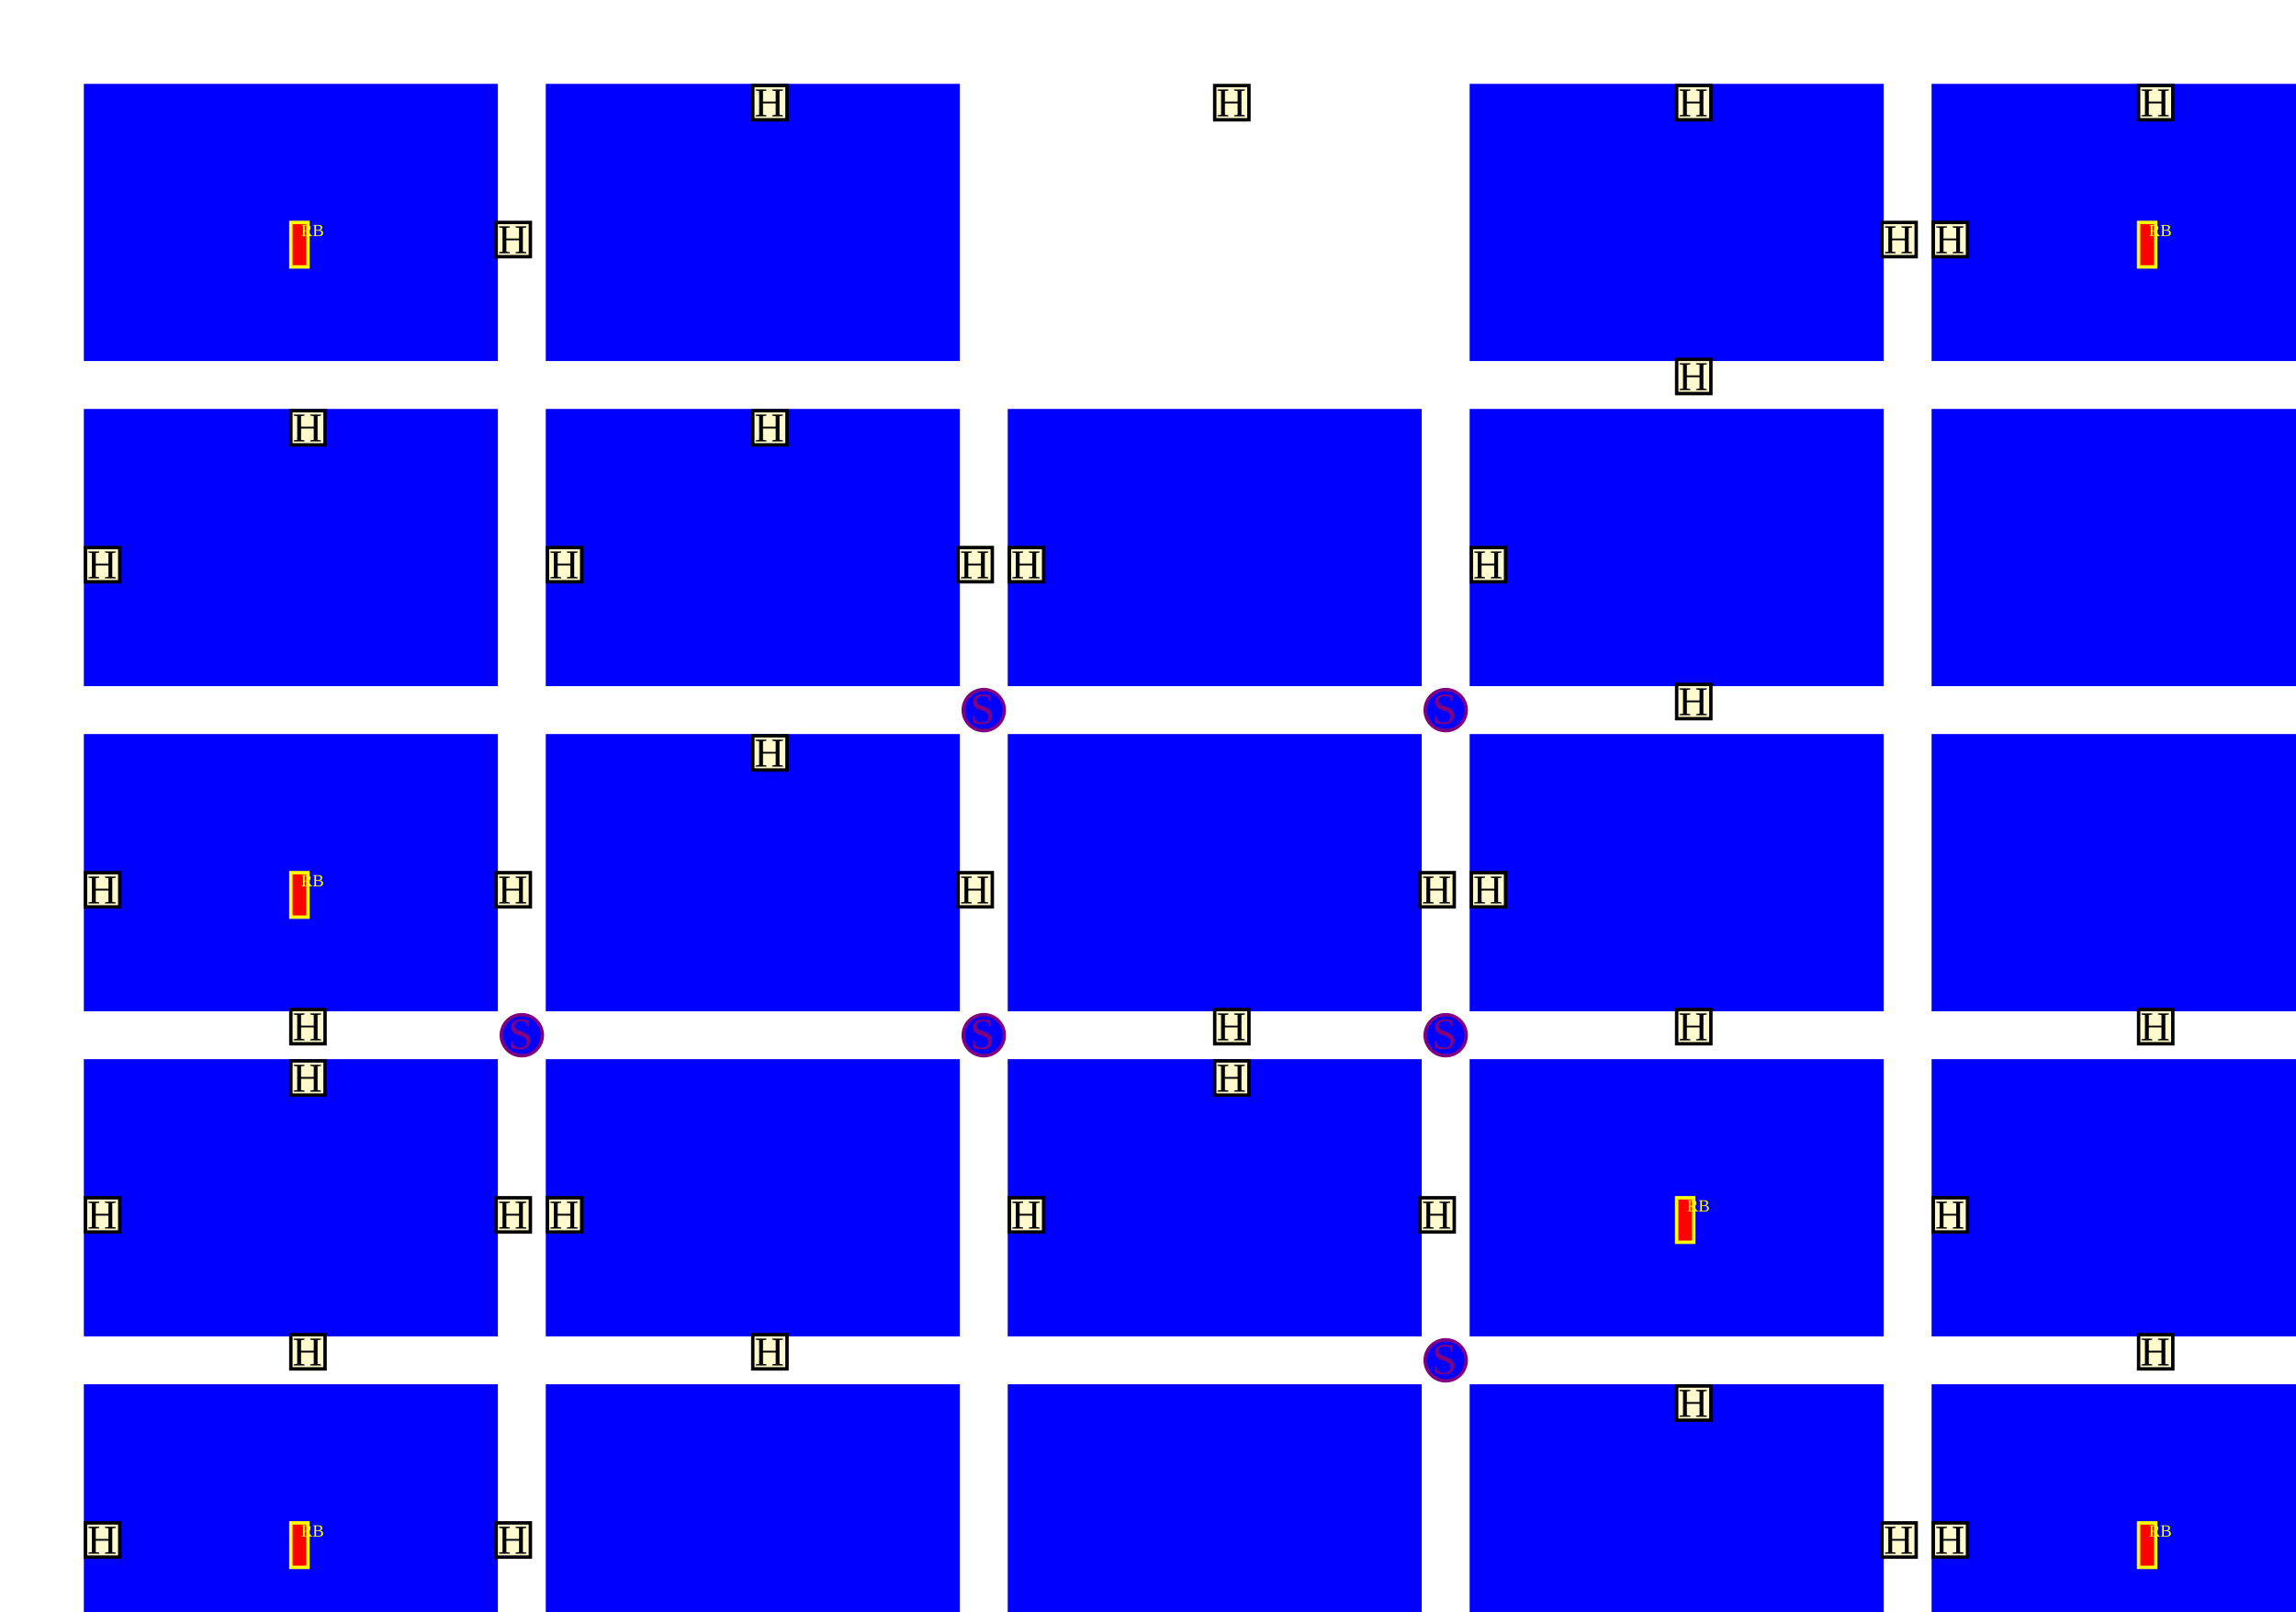
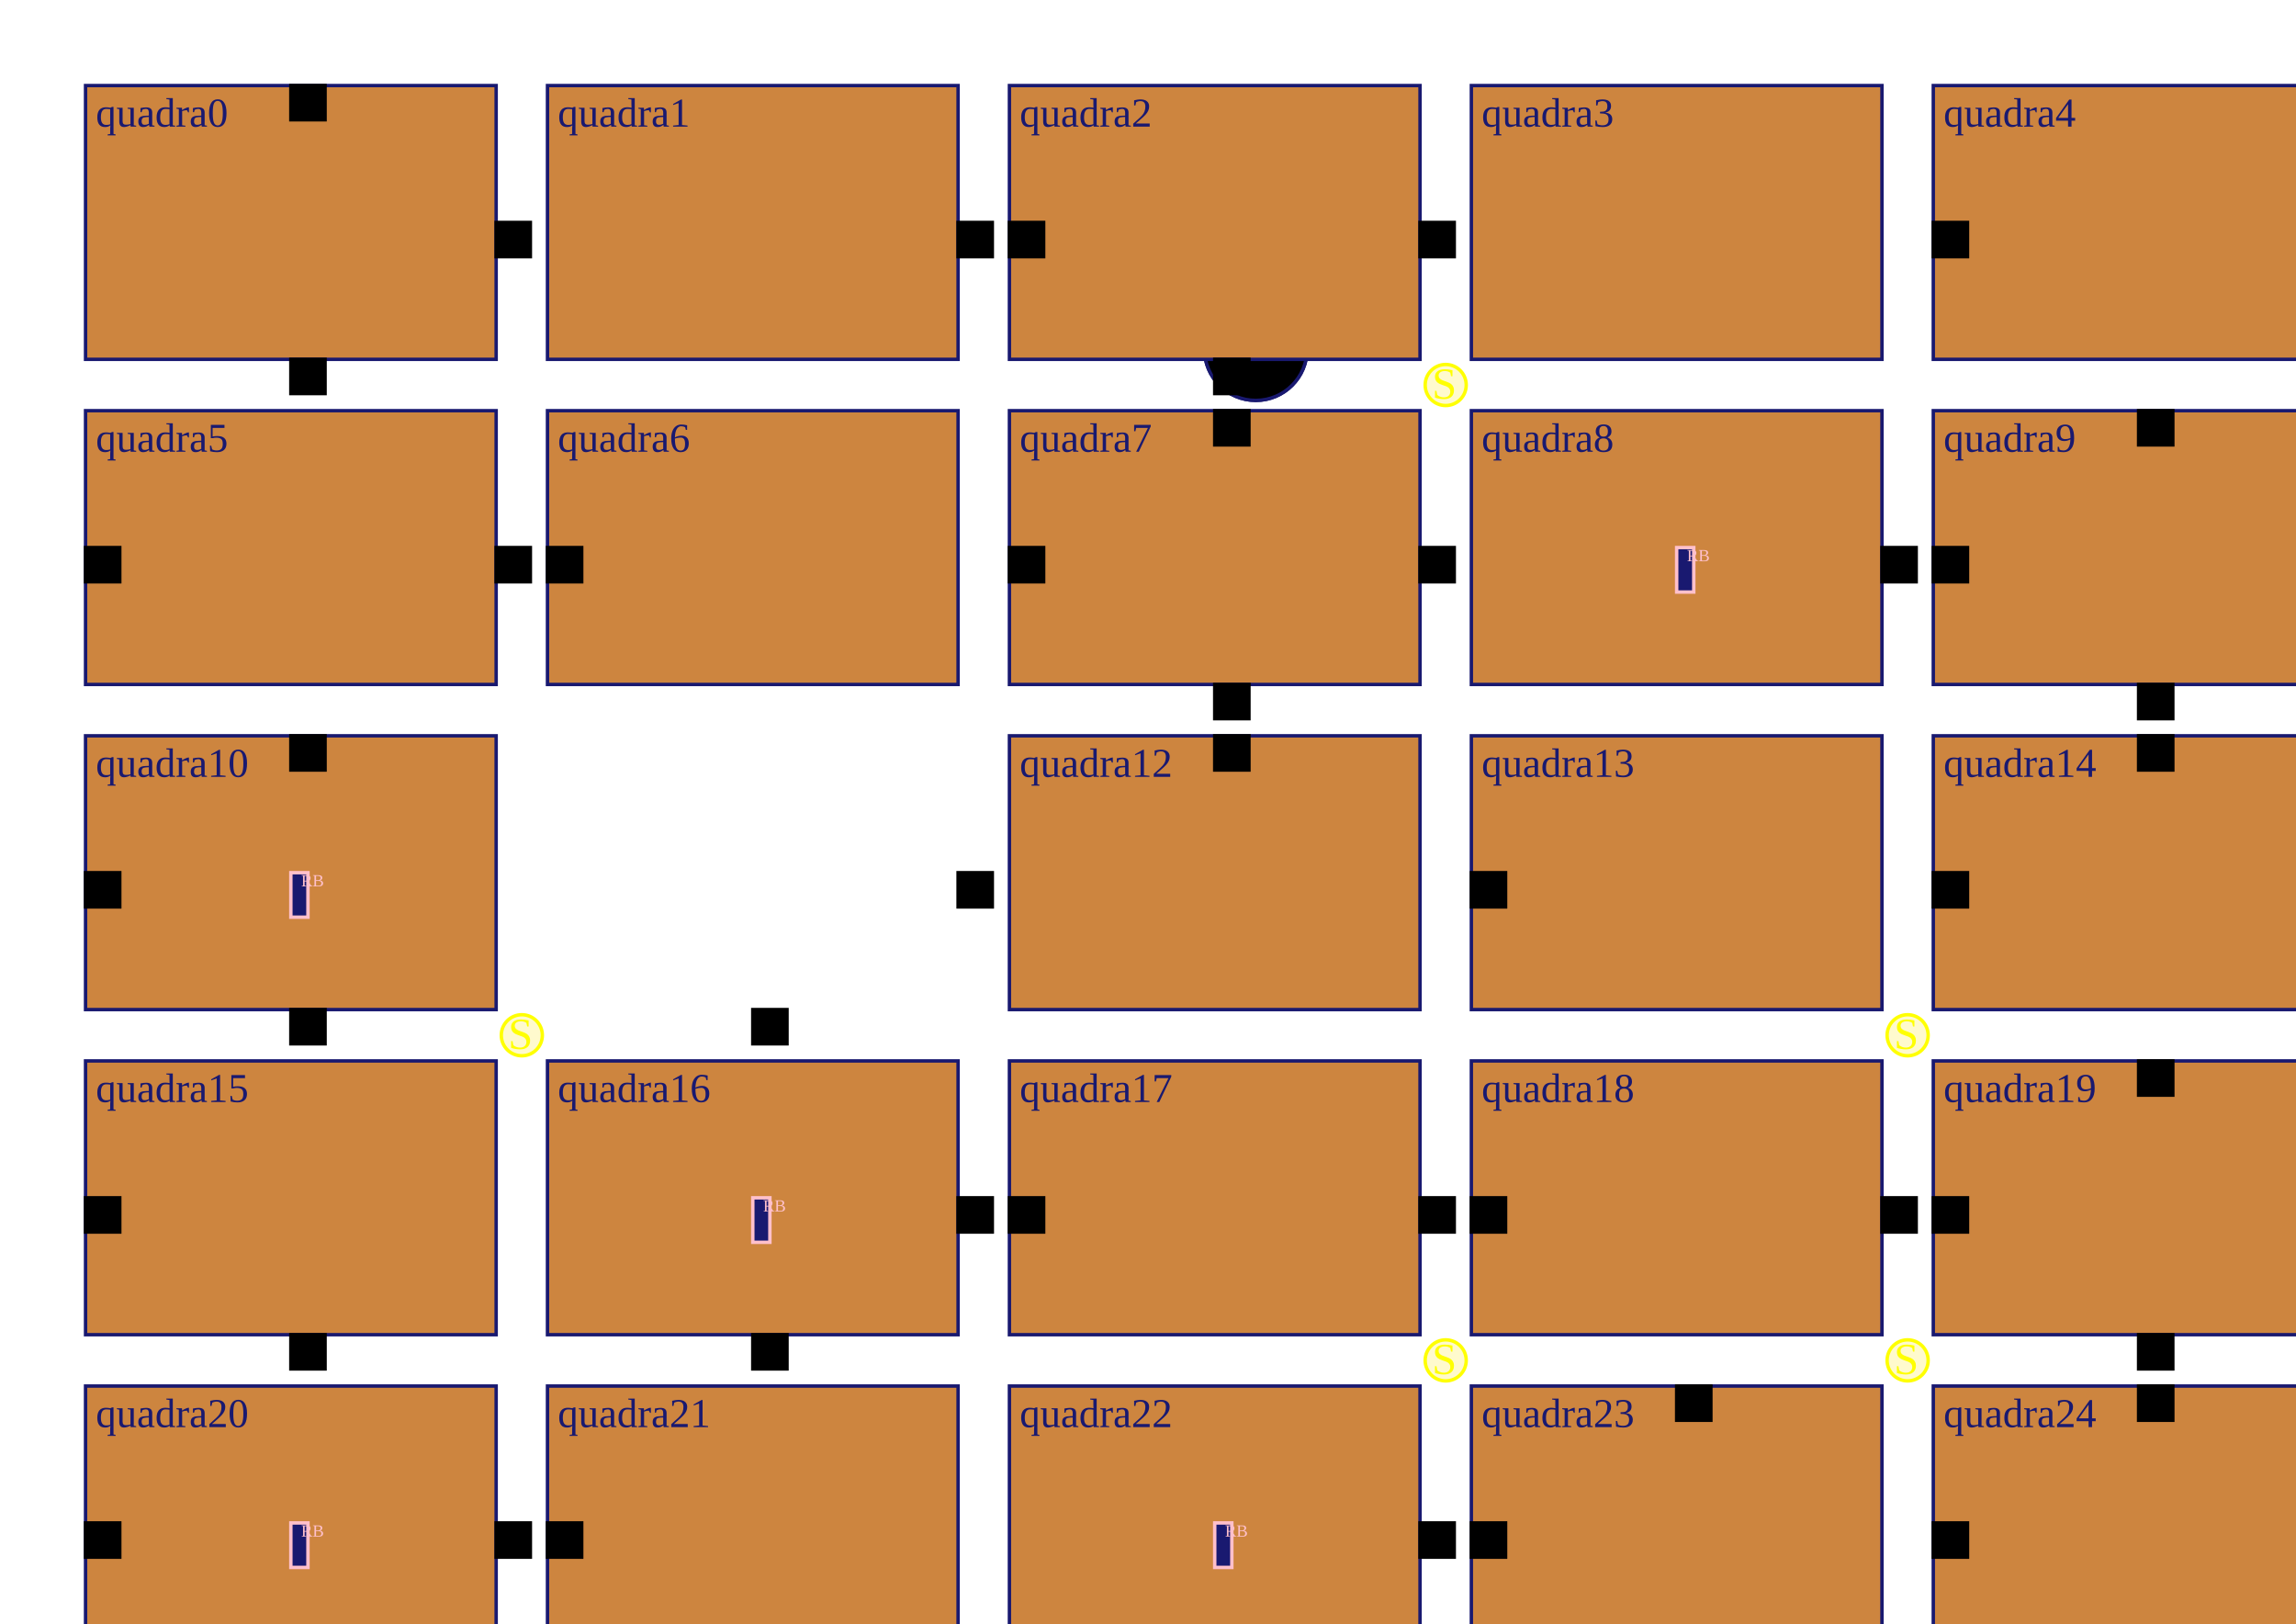
<svg>
-   <circle cx="448" cy="426" r="15" fill="black" stroke="midnightblue" stroke-width="1" />
-   <rect x="380" y="322" width="30" height="30" fill="black" stroke="midnightblue" stroke-width="1" />
-   <circle cx="448" cy="426" r="15" fill="black" stroke="midnightblue" stroke-width="1" />
-   <rect x="380" y="322" width="30" height="30" fill="black" stroke="midnightblue" stroke-width="1" />
-   <rect x="25" y="25" width="120" height="80" fill="blue" stroke="blue" stroke-width="1" />
-   <text x="28" y="37" font-size="12" fill="blue"> quadra0 </text>
-   <rect x="160" y="25" width="120" height="80" fill="blue" stroke="blue" stroke-width="1" />
-   <text x="163" y="37" font-size="12" fill="blue"> quadra1 </text>
-   <rect x="430" y="25" width="120" height="80" fill="blue" stroke="blue" stroke-width="1" />
-   <text x="433" y="37" font-size="12" fill="blue"> quadra3 </text>
-   <rect x="565" y="25" width="120" height="80" fill="blue" stroke="blue" stroke-width="1" />
-   <text x="568" y="37" font-size="12" fill="blue"> quadra4 </text>
-   <rect x="25" y="120" width="120" height="80" fill="blue" stroke="blue" stroke-width="1" />
-   <text x="28" y="132" font-size="12" fill="blue"> quadra5 </text>
-   <rect x="160" y="120" width="120" height="80" fill="blue" stroke="blue" stroke-width="1" />
-   <text x="163" y="132" font-size="12" fill="blue"> quadra6 </text>
-   <rect x="295" y="120" width="120" height="80" fill="blue" stroke="blue" stroke-width="1" />
-   <text x="298" y="132" font-size="12" fill="blue"> quadra7 </text>
-   <rect x="430" y="120" width="120" height="80" fill="blue" stroke="blue" stroke-width="1" />
-   <text x="433" y="132" font-size="12" fill="blue"> quadra8 </text>
-   <rect x="565" y="120" width="120" height="80" fill="blue" stroke="blue" stroke-width="1" />
-   <text x="568" y="132" font-size="12" fill="blue"> quadra9 </text>
-   <rect x="25" y="215" width="120" height="80" fill="blue" stroke="blue" stroke-width="1" />
-   <text x="28" y="227" font-size="12" fill="blue"> quadra10 </text>
-   <rect x="160" y="215" width="120" height="80" fill="blue" stroke="blue" stroke-width="1" />
-   <text x="163" y="227" font-size="12" fill="blue"> quadra11 </text>
-   <rect x="295" y="215" width="120" height="80" fill="blue" stroke="blue" stroke-width="1" />
-   <text x="298" y="227" font-size="12" fill="blue"> quadra12 </text>
-   <rect x="430" y="215" width="120" height="80" fill="blue" stroke="blue" stroke-width="1" />
-   <text x="433" y="227" font-size="12" fill="blue"> quadra13 </text>
-   <rect x="565" y="215" width="120" height="80" fill="blue" stroke="blue" stroke-width="1" />
-   <text x="568" y="227" font-size="12" fill="blue"> quadra14 </text>
-   <rect x="25" y="310" width="120" height="80" fill="blue" stroke="blue" stroke-width="1" />
-   <text x="28" y="322" font-size="12" fill="blue"> quadra15 </text>
-   <rect x="160" y="310" width="120" height="80" fill="blue" stroke="blue" stroke-width="1" />
-   <text x="163" y="322" font-size="12" fill="blue"> quadra16 </text>
-   <rect x="295" y="310" width="120" height="80" fill="blue" stroke="blue" stroke-width="1" />
-   <text x="298" y="322" font-size="12" fill="blue"> quadra17 </text>
-   <rect x="430" y="310" width="120" height="80" fill="blue" stroke="blue" stroke-width="1" />
-   <text x="433" y="322" font-size="12" fill="blue"> quadra18 </text>
-   <rect x="565" y="310" width="120" height="80" fill="blue" stroke="blue" stroke-width="1" />
-   <text x="568" y="322" font-size="12" fill="blue"> quadra19 </text>
-   <rect x="25" y="405" width="120" height="80" fill="blue" stroke="blue" stroke-width="1" />
-   <text x="28" y="417" font-size="12" fill="blue"> quadra20 </text>
-   <rect x="160" y="405" width="120" height="80" fill="blue" stroke="blue" stroke-width="1" />
-   <text x="163" y="417" font-size="12" fill="blue"> quadra21 </text>
-   <rect x="295" y="405" width="120" height="80" fill="blue" stroke="blue" stroke-width="1" />
-   <text x="298" y="417" font-size="12" fill="blue"> quadra22 </text>
-   <rect x="430" y="405" width="120" height="80" fill="blue" stroke="blue" stroke-width="1" />
-   <text x="433" y="417" font-size="12" fill="blue"> quadra23 </text>
-   <rect x="565" y="405" width="120" height="80" fill="blue" stroke="blue" stroke-width="1" />
-   <text x="568" y="417" font-size="12" fill="blue"> quadra24 </text>
-   <rect x="145" y="65" width="10" height="10" fill="lemonchiffon" stroke="black" stroke-width="1" />
+   <circle cx="367" cy="102" r="15" fill="black" stroke="midnightblue" stroke-width="1" />
+   <rect x="507" y="256" width="30" height="30" fill="black" stroke="midnightblue" stroke-width="1" />
+   <circle cx="367" cy="102" r="15" fill="black" stroke="midnightblue" stroke-width="1" />
+   <rect x="507" y="256" width="30" height="30" fill="black" stroke="midnightblue" stroke-width="1" />
+   <rect x="25" y="25" width="120" height="80" fill="peru" stroke="midnightblue" stroke-width="1" />
+   <text x="28" y="37" font-size="12" fill="midnightblue"> quadra0 </text>
+   <rect x="160" y="25" width="120" height="80" fill="peru" stroke="midnightblue" stroke-width="1" />
+   <text x="163" y="37" font-size="12" fill="midnightblue"> quadra1 </text>
+   <rect x="295" y="25" width="120" height="80" fill="peru" stroke="midnightblue" stroke-width="1" />
+   <text x="298" y="37" font-size="12" fill="midnightblue"> quadra2 </text>
+   <rect x="430" y="25" width="120" height="80" fill="peru" stroke="midnightblue" stroke-width="1" />
+   <text x="433" y="37" font-size="12" fill="midnightblue"> quadra3 </text>
+   <rect x="565" y="25" width="120" height="80" fill="peru" stroke="midnightblue" stroke-width="1" />
+   <text x="568" y="37" font-size="12" fill="midnightblue"> quadra4 </text>
+   <rect x="25" y="120" width="120" height="80" fill="peru" stroke="midnightblue" stroke-width="1" />
+   <text x="28" y="132" font-size="12" fill="midnightblue"> quadra5 </text>
+   <rect x="160" y="120" width="120" height="80" fill="peru" stroke="midnightblue" stroke-width="1" />
+   <text x="163" y="132" font-size="12" fill="midnightblue"> quadra6 </text>
+   <rect x="295" y="120" width="120" height="80" fill="peru" stroke="midnightblue" stroke-width="1" />
+   <text x="298" y="132" font-size="12" fill="midnightblue"> quadra7 </text>
+   <rect x="430" y="120" width="120" height="80" fill="peru" stroke="midnightblue" stroke-width="1" />
+   <text x="433" y="132" font-size="12" fill="midnightblue"> quadra8 </text>
+   <rect x="565" y="120" width="120" height="80" fill="peru" stroke="midnightblue" stroke-width="1" />
+   <text x="568" y="132" font-size="12" fill="midnightblue"> quadra9 </text>
+   <rect x="25" y="215" width="120" height="80" fill="peru" stroke="midnightblue" stroke-width="1" />
+   <text x="28" y="227" font-size="12" fill="midnightblue"> quadra10 </text>
+   <rect x="295" y="215" width="120" height="80" fill="peru" stroke="midnightblue" stroke-width="1" />
+   <text x="298" y="227" font-size="12" fill="midnightblue"> quadra12 </text>
+   <rect x="430" y="215" width="120" height="80" fill="peru" stroke="midnightblue" stroke-width="1" />
+   <text x="433" y="227" font-size="12" fill="midnightblue"> quadra13 </text>
+   <rect x="565" y="215" width="120" height="80" fill="peru" stroke="midnightblue" stroke-width="1" />
+   <text x="568" y="227" font-size="12" fill="midnightblue"> quadra14 </text>
+   <rect x="25" y="310" width="120" height="80" fill="peru" stroke="midnightblue" stroke-width="1" />
+   <text x="28" y="322" font-size="12" fill="midnightblue"> quadra15 </text>
+   <rect x="160" y="310" width="120" height="80" fill="peru" stroke="midnightblue" stroke-width="1" />
+   <text x="163" y="322" font-size="12" fill="midnightblue"> quadra16 </text>
+   <rect x="295" y="310" width="120" height="80" fill="peru" stroke="midnightblue" stroke-width="1" />
+   <text x="298" y="322" font-size="12" fill="midnightblue"> quadra17 </text>
+   <rect x="430" y="310" width="120" height="80" fill="peru" stroke="midnightblue" stroke-width="1" />
+   <text x="433" y="322" font-size="12" fill="midnightblue"> quadra18 </text>
+   <rect x="565" y="310" width="120" height="80" fill="peru" stroke="midnightblue" stroke-width="1" />
+   <text x="568" y="322" font-size="12" fill="midnightblue"> quadra19 </text>
+   <rect x="25" y="405" width="120" height="80" fill="peru" stroke="midnightblue" stroke-width="1" />
+   <text x="28" y="417" font-size="12" fill="midnightblue"> quadra20 </text>
+   <rect x="160" y="405" width="120" height="80" fill="peru" stroke="midnightblue" stroke-width="1" />
+   <text x="163" y="417" font-size="12" fill="midnightblue"> quadra21 </text>
+   <rect x="295" y="405" width="120" height="80" fill="peru" stroke="midnightblue" stroke-width="1" />
+   <text x="298" y="417" font-size="12" fill="midnightblue"> quadra22 </text>
+   <rect x="430" y="405" width="120" height="80" fill="peru" stroke="midnightblue" stroke-width="1" />
+   <text x="433" y="417" font-size="12" fill="midnightblue"> quadra23 </text>
+   <rect x="565" y="405" width="120" height="80" fill="peru" stroke="midnightblue" stroke-width="1" />
+   <text x="568" y="417" font-size="12" fill="midnightblue"> quadra24 </text>
+   <rect x="85" y="25" width="10" height="10" fill="black" stroke="black" stroke-width="1" />
+   <text x="85.5" y="34" font-size="12" fill="black"> H </text>
+   <rect x="145" y="65" width="10" height="10" fill="black" stroke="black" stroke-width="1" />
  <text x="145.5" y="74" font-size="12" fill="black"> H </text>
-   <rect x="220" y="25" width="10" height="10" fill="lemonchiffon" stroke="black" stroke-width="1" />
-   <text x="220.5" y="34" font-size="12" fill="black"> H </text>
-   <rect x="355" y="25" width="10" height="10" fill="lemonchiffon" stroke="black" stroke-width="1" />
-   <text x="355.5" y="34" font-size="12" fill="black"> H </text>
-   <rect x="490" y="25" width="10" height="10" fill="lemonchiffon" stroke="black" stroke-width="1" />
-   <text x="490.5" y="34" font-size="12" fill="black"> H </text>
-   <rect x="550" y="65" width="10" height="10" fill="lemonchiffon" stroke="black" stroke-width="1" />
-   <text x="550.5" y="74" font-size="12" fill="black"> H </text>
-   <rect x="490" y="105" width="10" height="10" fill="lemonchiffon" stroke="black" stroke-width="1" />
-   <text x="490.5" y="114" font-size="12" fill="black"> H </text>
-   <rect x="625" y="25" width="10" height="10" fill="lemonchiffon" stroke="black" stroke-width="1" />
-   <text x="625.5" y="34" font-size="12" fill="black"> H </text>
-   <rect x="565" y="65" width="10" height="10" fill="lemonchiffon" stroke="black" stroke-width="1" />
+   <rect x="85" y="105" width="10" height="10" fill="black" stroke="black" stroke-width="1" />
+   <text x="85.5" y="114" font-size="12" fill="black"> H </text>
+   <rect x="280" y="65" width="10" height="10" fill="black" stroke="black" stroke-width="1" />
+   <text x="280.5" y="74" font-size="12" fill="black"> H </text>
+   <rect x="415" y="65" width="10" height="10" fill="black" stroke="black" stroke-width="1" />
+   <text x="415.5" y="74" font-size="12" fill="black"> H </text>
+   <rect x="355" y="105" width="10" height="10" fill="black" stroke="black" stroke-width="1" />
+   <text x="355.5" y="114" font-size="12" fill="black"> H </text>
+   <rect x="295" y="65" width="10" height="10" fill="black" stroke="black" stroke-width="1" />
+   <text x="295.5" y="74" font-size="12" fill="black"> H </text>
+   <rect x="685" y="65" width="10" height="10" fill="black" stroke="black" stroke-width="1" />
+   <text x="685.5" y="74" font-size="12" fill="black"> H </text>
+   <rect x="565" y="65" width="10" height="10" fill="black" stroke="black" stroke-width="1" />
  <text x="565.5" y="74" font-size="12" fill="black"> H </text>
-   <rect x="85" y="120" width="10" height="10" fill="lemonchiffon" stroke="black" stroke-width="1" />
-   <text x="85.5" y="129" font-size="12" fill="black"> H </text>
-   <rect x="25" y="160" width="10" height="10" fill="lemonchiffon" stroke="black" stroke-width="1" />
+   <rect x="145" y="160" width="10" height="10" fill="black" stroke="black" stroke-width="1" />
+   <text x="145.5" y="169" font-size="12" fill="black"> H </text>
+   <rect x="25" y="160" width="10" height="10" fill="black" stroke="black" stroke-width="1" />
  <text x="25.5" y="169" font-size="12" fill="black"> H </text>
-   <rect x="220" y="120" width="10" height="10" fill="lemonchiffon" stroke="black" stroke-width="1" />
-   <text x="220.5" y="129" font-size="12" fill="black"> H </text>
-   <rect x="280" y="160" width="10" height="10" fill="lemonchiffon" stroke="black" stroke-width="1" />
-   <text x="280.5" y="169" font-size="12" fill="black"> H </text>
-   <rect x="160" y="160" width="10" height="10" fill="lemonchiffon" stroke="black" stroke-width="1" />
+   <rect x="160" y="160" width="10" height="10" fill="black" stroke="black" stroke-width="1" />
  <text x="160.5" y="169" font-size="12" fill="black"> H </text>
-   <rect x="295" y="160" width="10" height="10" fill="lemonchiffon" stroke="black" stroke-width="1" />
+   <rect x="355" y="120" width="10" height="10" fill="black" stroke="black" stroke-width="1" />
+   <text x="355.5" y="129" font-size="12" fill="black"> H </text>
+   <rect x="415" y="160" width="10" height="10" fill="black" stroke="black" stroke-width="1" />
+   <text x="415.5" y="169" font-size="12" fill="black"> H </text>
+   <rect x="355" y="200" width="10" height="10" fill="black" stroke="black" stroke-width="1" />
+   <text x="355.5" y="209" font-size="12" fill="black"> H </text>
+   <rect x="295" y="160" width="10" height="10" fill="black" stroke="black" stroke-width="1" />
  <text x="295.5" y="169" font-size="12" fill="black"> H </text>
-   <rect x="490" y="200" width="10" height="10" fill="lemonchiffon" stroke="black" stroke-width="1" />
-   <text x="490.5" y="209" font-size="12" fill="black"> H </text>
-   <rect x="430" y="160" width="10" height="10" fill="lemonchiffon" stroke="black" stroke-width="1" />
-   <text x="430.5" y="169" font-size="12" fill="black"> H </text>
-   <rect x="685" y="160" width="10" height="10" fill="lemonchiffon" stroke="black" stroke-width="1" />
-   <text x="685.5" y="169" font-size="12" fill="black"> H </text>
-   <rect x="145" y="255" width="10" height="10" fill="lemonchiffon" stroke="black" stroke-width="1" />
-   <text x="145.5" y="264" font-size="12" fill="black"> H </text>
-   <rect x="85" y="295" width="10" height="10" fill="lemonchiffon" stroke="black" stroke-width="1" />
+   <rect x="550" y="160" width="10" height="10" fill="black" stroke="black" stroke-width="1" />
+   <text x="550.5" y="169" font-size="12" fill="black"> H </text>
+   <rect x="625" y="120" width="10" height="10" fill="black" stroke="black" stroke-width="1" />
+   <text x="625.5" y="129" font-size="12" fill="black"> H </text>
+   <rect x="625" y="200" width="10" height="10" fill="black" stroke="black" stroke-width="1" />
+   <text x="625.5" y="209" font-size="12" fill="black"> H </text>
+   <rect x="565" y="160" width="10" height="10" fill="black" stroke="black" stroke-width="1" />
+   <text x="565.5" y="169" font-size="12" fill="black"> H </text>
+   <rect x="85" y="215" width="10" height="10" fill="black" stroke="black" stroke-width="1" />
+   <text x="85.5" y="224" font-size="12" fill="black"> H </text>
+   <rect x="85" y="295" width="10" height="10" fill="black" stroke="black" stroke-width="1" />
  <text x="85.5" y="304" font-size="12" fill="black"> H </text>
-   <rect x="25" y="255" width="10" height="10" fill="lemonchiffon" stroke="black" stroke-width="1" />
+   <rect x="25" y="255" width="10" height="10" fill="black" stroke="black" stroke-width="1" />
  <text x="25.5" y="264" font-size="12" fill="black"> H </text>
-   <rect x="220" y="215" width="10" height="10" fill="lemonchiffon" stroke="black" stroke-width="1" />
-   <text x="220.5" y="224" font-size="12" fill="black"> H </text>
-   <rect x="280" y="255" width="10" height="10" fill="lemonchiffon" stroke="black" stroke-width="1" />
+   <rect x="280" y="255" width="10" height="10" fill="black" stroke="black" stroke-width="1" />
  <text x="280.5" y="264" font-size="12" fill="black"> H </text>
-   <rect x="415" y="255" width="10" height="10" fill="lemonchiffon" stroke="black" stroke-width="1" />
-   <text x="415.5" y="264" font-size="12" fill="black"> H </text>
-   <rect x="355" y="295" width="10" height="10" fill="lemonchiffon" stroke="black" stroke-width="1" />
-   <text x="355.5" y="304" font-size="12" fill="black"> H </text>
-   <rect x="490" y="295" width="10" height="10" fill="lemonchiffon" stroke="black" stroke-width="1" />
-   <text x="490.5" y="304" font-size="12" fill="black"> H </text>
-   <rect x="430" y="255" width="10" height="10" fill="lemonchiffon" stroke="black" stroke-width="1" />
+   <rect x="220" y="295" width="10" height="10" fill="black" stroke="black" stroke-width="1" />
+   <text x="220.5" y="304" font-size="12" fill="black"> H </text>
+   <rect x="355" y="215" width="10" height="10" fill="black" stroke="black" stroke-width="1" />
+   <text x="355.5" y="224" font-size="12" fill="black"> H </text>
+   <rect x="430" y="255" width="10" height="10" fill="black" stroke="black" stroke-width="1" />
  <text x="430.5" y="264" font-size="12" fill="black"> H </text>
-   <rect x="625" y="295" width="10" height="10" fill="lemonchiffon" stroke="black" stroke-width="1" />
-   <text x="625.5" y="304" font-size="12" fill="black"> H </text>
-   <rect x="85" y="310" width="10" height="10" fill="lemonchiffon" stroke="black" stroke-width="1" />
-   <text x="85.5" y="319" font-size="12" fill="black"> H </text>
-   <rect x="145" y="350" width="10" height="10" fill="lemonchiffon" stroke="black" stroke-width="1" />
-   <text x="145.5" y="359" font-size="12" fill="black"> H </text>
-   <rect x="85" y="390" width="10" height="10" fill="lemonchiffon" stroke="black" stroke-width="1" />
+   <rect x="625" y="215" width="10" height="10" fill="black" stroke="black" stroke-width="1" />
+   <text x="625.5" y="224" font-size="12" fill="black"> H </text>
+   <rect x="685" y="255" width="10" height="10" fill="black" stroke="black" stroke-width="1" />
+   <text x="685.5" y="264" font-size="12" fill="black"> H </text>
+   <rect x="565" y="255" width="10" height="10" fill="black" stroke="black" stroke-width="1" />
+   <text x="565.5" y="264" font-size="12" fill="black"> H </text>
+   <rect x="85" y="390" width="10" height="10" fill="black" stroke="black" stroke-width="1" />
  <text x="85.5" y="399" font-size="12" fill="black"> H </text>
-   <rect x="25" y="350" width="10" height="10" fill="lemonchiffon" stroke="black" stroke-width="1" />
+   <rect x="25" y="350" width="10" height="10" fill="black" stroke="black" stroke-width="1" />
  <text x="25.5" y="359" font-size="12" fill="black"> H </text>
-   <rect x="220" y="390" width="10" height="10" fill="lemonchiffon" stroke="black" stroke-width="1" />
+   <rect x="280" y="350" width="10" height="10" fill="black" stroke="black" stroke-width="1" />
+   <text x="280.5" y="359" font-size="12" fill="black"> H </text>
+   <rect x="220" y="390" width="10" height="10" fill="black" stroke="black" stroke-width="1" />
  <text x="220.5" y="399" font-size="12" fill="black"> H </text>
-   <rect x="160" y="350" width="10" height="10" fill="lemonchiffon" stroke="black" stroke-width="1" />
-   <text x="160.5" y="359" font-size="12" fill="black"> H </text>
-   <rect x="355" y="310" width="10" height="10" fill="lemonchiffon" stroke="black" stroke-width="1" />
-   <text x="355.5" y="319" font-size="12" fill="black"> H </text>
-   <rect x="415" y="350" width="10" height="10" fill="lemonchiffon" stroke="black" stroke-width="1" />
+   <rect x="415" y="350" width="10" height="10" fill="black" stroke="black" stroke-width="1" />
  <text x="415.5" y="359" font-size="12" fill="black"> H </text>
-   <rect x="295" y="350" width="10" height="10" fill="lemonchiffon" stroke="black" stroke-width="1" />
+   <rect x="295" y="350" width="10" height="10" fill="black" stroke="black" stroke-width="1" />
  <text x="295.5" y="359" font-size="12" fill="black"> H </text>
-   <rect x="625" y="390" width="10" height="10" fill="lemonchiffon" stroke="black" stroke-width="1" />
+   <rect x="550" y="350" width="10" height="10" fill="black" stroke="black" stroke-width="1" />
+   <text x="550.5" y="359" font-size="12" fill="black"> H </text>
+   <rect x="430" y="350" width="10" height="10" fill="black" stroke="black" stroke-width="1" />
+   <text x="430.5" y="359" font-size="12" fill="black"> H </text>
+   <rect x="625" y="310" width="10" height="10" fill="black" stroke="black" stroke-width="1" />
+   <text x="625.5" y="319" font-size="12" fill="black"> H </text>
+   <rect x="625" y="390" width="10" height="10" fill="black" stroke="black" stroke-width="1" />
  <text x="625.5" y="399" font-size="12" fill="black"> H </text>
-   <rect x="565" y="350" width="10" height="10" fill="lemonchiffon" stroke="black" stroke-width="1" />
+   <rect x="565" y="350" width="10" height="10" fill="black" stroke="black" stroke-width="1" />
  <text x="565.5" y="359" font-size="12" fill="black"> H </text>
-   <rect x="145" y="445" width="10" height="10" fill="lemonchiffon" stroke="black" stroke-width="1" />
+   <rect x="145" y="445" width="10" height="10" fill="black" stroke="black" stroke-width="1" />
  <text x="145.5" y="454" font-size="12" fill="black"> H </text>
-   <rect x="85" y="485" width="10" height="10" fill="lemonchiffon" stroke="black" stroke-width="1" />
+   <rect x="85" y="485" width="10" height="10" fill="black" stroke="black" stroke-width="1" />
  <text x="85.5" y="494" font-size="12" fill="black"> H </text>
-   <rect x="25" y="445" width="10" height="10" fill="lemonchiffon" stroke="black" stroke-width="1" />
+   <rect x="25" y="445" width="10" height="10" fill="black" stroke="black" stroke-width="1" />
  <text x="25.5" y="454" font-size="12" fill="black"> H </text>
-   <rect x="355" y="485" width="10" height="10" fill="lemonchiffon" stroke="black" stroke-width="1" />
-   <text x="355.5" y="494" font-size="12" fill="black"> H </text>
-   <rect x="490" y="405" width="10" height="10" fill="lemonchiffon" stroke="black" stroke-width="1" />
+   <rect x="220" y="485" width="10" height="10" fill="black" stroke="black" stroke-width="1" />
+   <text x="220.5" y="494" font-size="12" fill="black"> H </text>
+   <rect x="160" y="445" width="10" height="10" fill="black" stroke="black" stroke-width="1" />
+   <text x="160.5" y="454" font-size="12" fill="black"> H </text>
+   <rect x="415" y="445" width="10" height="10" fill="black" stroke="black" stroke-width="1" />
+   <text x="415.5" y="454" font-size="12" fill="black"> H </text>
+   <rect x="490" y="405" width="10" height="10" fill="black" stroke="black" stroke-width="1" />
  <text x="490.5" y="414" font-size="12" fill="black"> H </text>
-   <rect x="550" y="445" width="10" height="10" fill="lemonchiffon" stroke="black" stroke-width="1" />
-   <text x="550.5" y="454" font-size="12" fill="black"> H </text>
-   <rect x="490" y="485" width="10" height="10" fill="lemonchiffon" stroke="black" stroke-width="1" />
+   <rect x="490" y="485" width="10" height="10" fill="black" stroke="black" stroke-width="1" />
  <text x="490.5" y="494" font-size="12" fill="black"> H </text>
-   <rect x="565" y="445" width="10" height="10" fill="lemonchiffon" stroke="black" stroke-width="1" />
+   <rect x="430" y="445" width="10" height="10" fill="black" stroke="black" stroke-width="1" />
+   <text x="430.5" y="454" font-size="12" fill="black"> H </text>
+   <rect x="625" y="405" width="10" height="10" fill="black" stroke="black" stroke-width="1" />
+   <text x="625.5" y="414" font-size="12" fill="black"> H </text>
+   <rect x="625" y="485" width="10" height="10" fill="black" stroke="black" stroke-width="1" />
+   <text x="625.5" y="494" font-size="12" fill="black"> H </text>
+   <rect x="565" y="445" width="10" height="10" fill="black" stroke="black" stroke-width="1" />
  <text x="565.5" y="454" font-size="12" fill="black"> H </text>
-   <circle cx="287.5" cy="207.5" r="6" fill="blue" stroke="purple" stroke-width="1" />
-   <text x="283.5" y="211.5" font-size="13" fill="purple"> S </text>
-   <circle cx="422.5" cy="207.5" r="6" fill="blue" stroke="purple" stroke-width="1" />
-   <text x="418.5" y="211.5" font-size="13" fill="purple"> S </text>
-   <circle cx="152.5" cy="302.5" r="6" fill="blue" stroke="purple" stroke-width="1" />
-   <text x="148.5" y="306.5" font-size="13" fill="purple"> S </text>
-   <circle cx="287.5" cy="302.5" r="6" fill="blue" stroke="purple" stroke-width="1" />
-   <text x="283.5" y="306.5" font-size="13" fill="purple"> S </text>
-   <circle cx="422.5" cy="302.5" r="6" fill="blue" stroke="purple" stroke-width="1" />
-   <text x="418.5" y="306.5" font-size="13" fill="purple"> S </text>
-   <circle cx="422.5" cy="397.5" r="6" fill="blue" stroke="purple" stroke-width="1" />
-   <text x="418.5" y="401.5" font-size="13" fill="purple"> S </text>
-   <rect x="85" y="65" width="5" height="13" fill="red" stroke="yellow" stroke-width="1" />
-   <text x="88" y="69" font-size="5" fill="yellow"> RB </text>
-   <rect x="625" y="65" width="5" height="13" fill="red" stroke="yellow" stroke-width="1" />
-   <text x="628" y="69" font-size="5" fill="yellow"> RB </text>
-   <rect x="85" y="255" width="5" height="13" fill="red" stroke="yellow" stroke-width="1" />
-   <text x="88" y="259" font-size="5" fill="yellow"> RB </text>
-   <rect x="490" y="350" width="5" height="13" fill="red" stroke="yellow" stroke-width="1" />
-   <text x="493" y="354" font-size="5" fill="yellow"> RB </text>
-   <rect x="85" y="445" width="5" height="13" fill="red" stroke="yellow" stroke-width="1" />
-   <text x="88" y="449" font-size="5" fill="yellow"> RB </text>
-   <rect x="625" y="445" width="5" height="13" fill="red" stroke="yellow" stroke-width="1" />
-   <text x="628" y="449" font-size="5" fill="yellow"> RB </text>
+   <circle cx="422.5" cy="112.5" r="6" fill="lemonchiffon" stroke="yellow" stroke-width="1" />
+   <text x="418.5" y="116.5" font-size="13" fill="yellow"> S </text>
+   <circle cx="152.5" cy="302.5" r="6" fill="lemonchiffon" stroke="yellow" stroke-width="1" />
+   <text x="148.5" y="306.5" font-size="13" fill="yellow"> S </text>
+   <circle cx="557.5" cy="302.5" r="6" fill="lemonchiffon" stroke="yellow" stroke-width="1" />
+   <text x="553.5" y="306.5" font-size="13" fill="yellow"> S </text>
+   <circle cx="422.5" cy="397.5" r="6" fill="lemonchiffon" stroke="yellow" stroke-width="1" />
+   <text x="418.5" y="401.5" font-size="13" fill="yellow"> S </text>
+   <circle cx="557.5" cy="397.5" r="6" fill="lemonchiffon" stroke="yellow" stroke-width="1" />
+   <text x="553.5" y="401.5" font-size="13" fill="yellow"> S </text>
+   <circle cx="152.5" cy="492.5" r="6" fill="lemonchiffon" stroke="yellow" stroke-width="1" />
+   <text x="148.5" y="496.5" font-size="13" fill="yellow"> S </text>
+   <rect x="490" y="160" width="5" height="13" fill="midnightblue" stroke="pink" stroke-width="1" />
+   <text x="493" y="164" font-size="5" fill="pink"> RB </text>
+   <rect x="85" y="255" width="5" height="13" fill="midnightblue" stroke="pink" stroke-width="1" />
+   <text x="88" y="259" font-size="5" fill="pink"> RB </text>
+   <rect x="220" y="350" width="5" height="13" fill="midnightblue" stroke="pink" stroke-width="1" />
+   <text x="223" y="354" font-size="5" fill="pink"> RB </text>
+   <rect x="85" y="445" width="5" height="13" fill="midnightblue" stroke="pink" stroke-width="1" />
+   <text x="88" y="449" font-size="5" fill="pink"> RB </text>
+   <rect x="355" y="445" width="5" height="13" fill="midnightblue" stroke="pink" stroke-width="1" />
+   <text x="358" y="449" font-size="5" fill="pink"> RB </text>
</svg>
